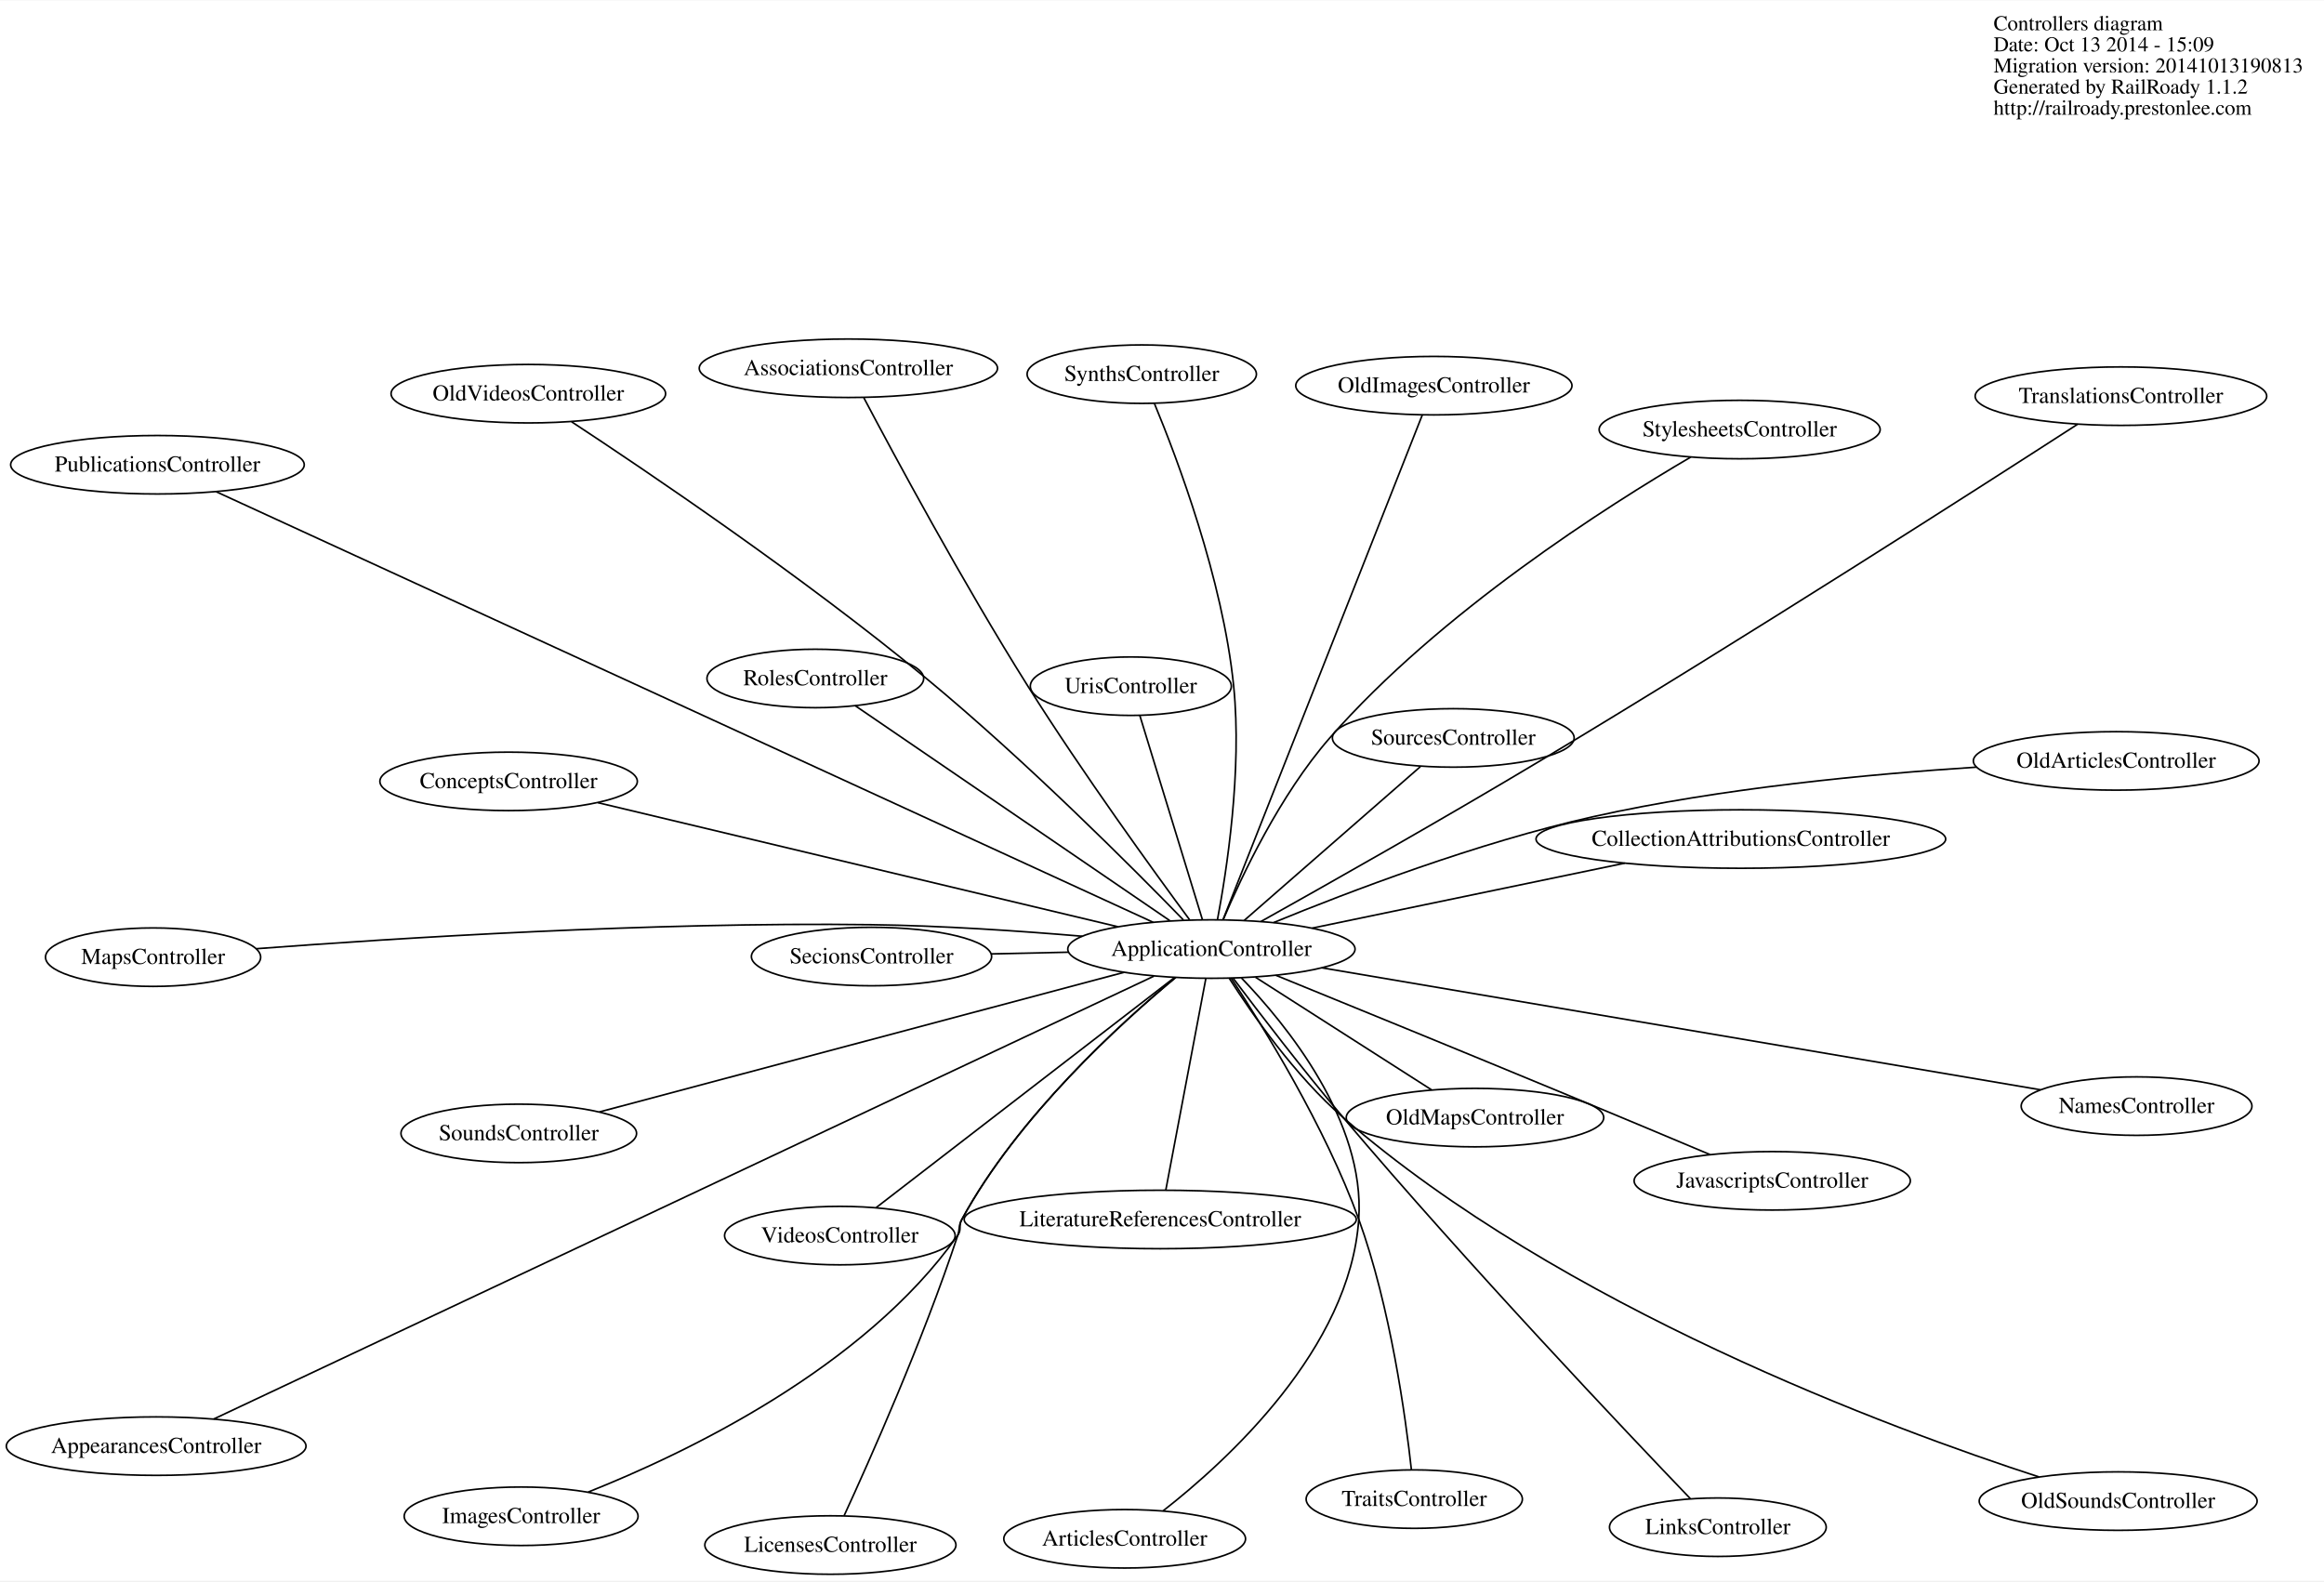
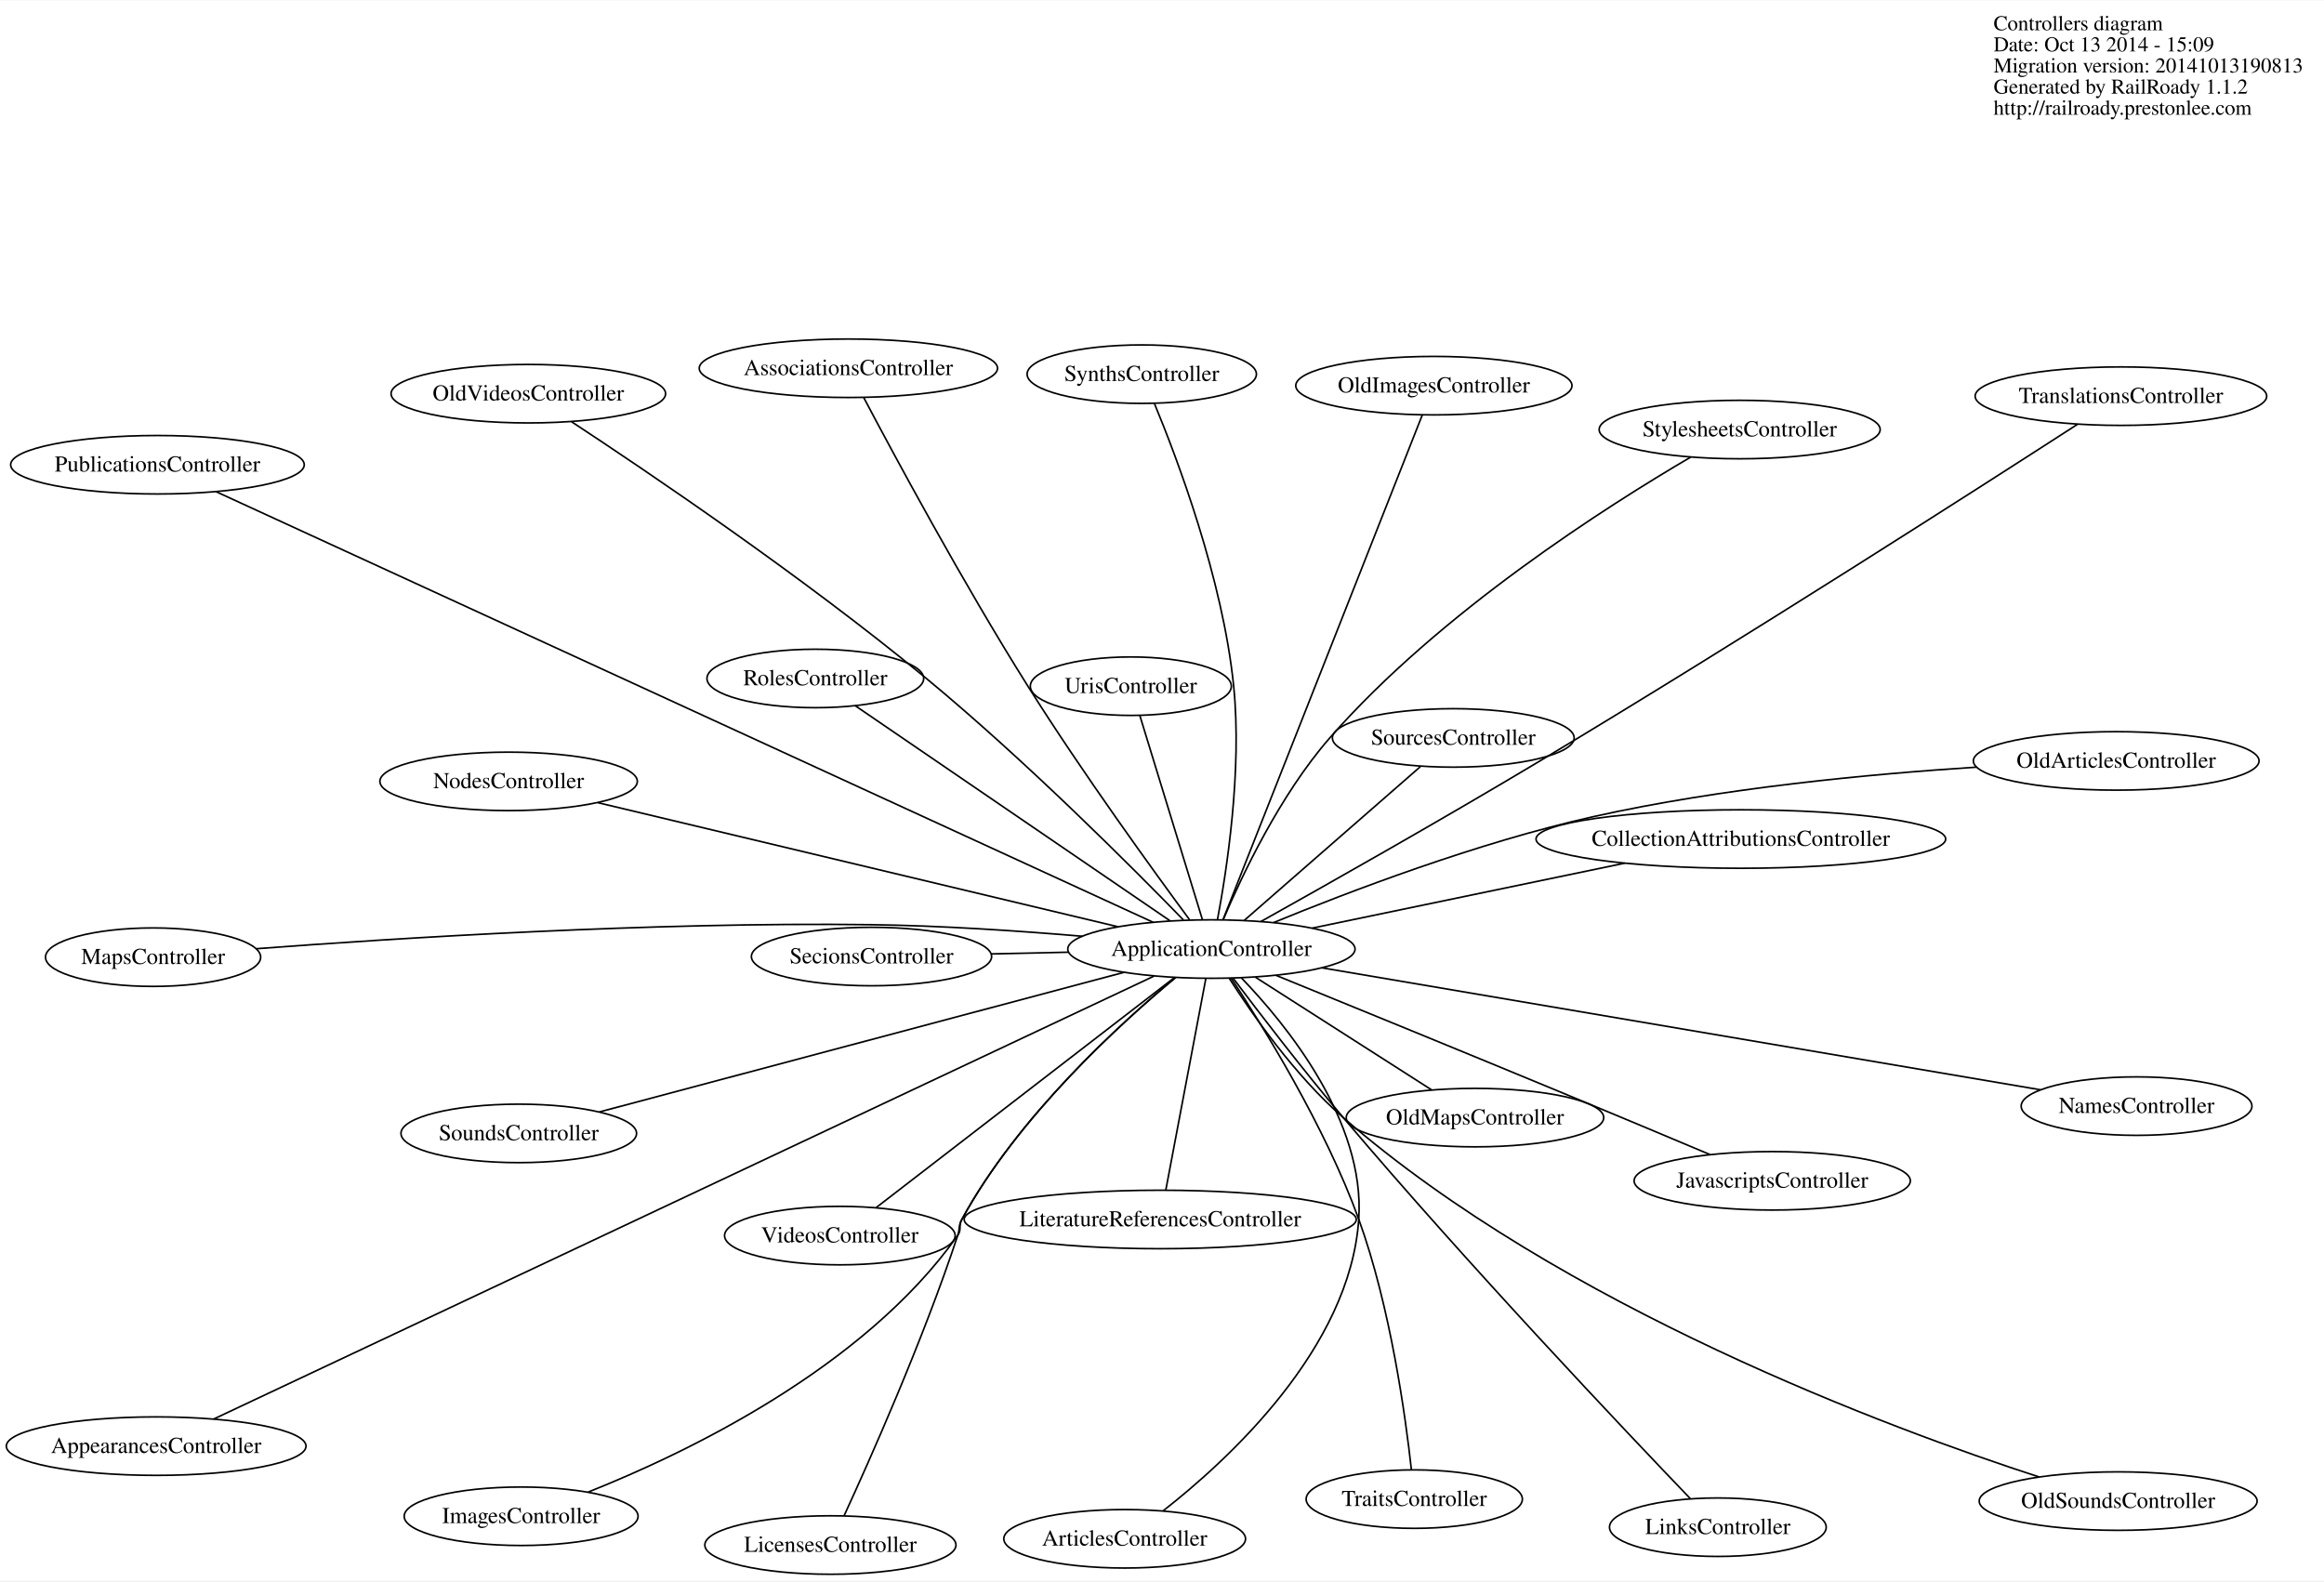
<svg xmlns="http://www.w3.org/2000/svg" width="1430pt" height="973pt" viewBox="0.00 0.00 1430.45 972.86">
  <g id="graph0" class="graph" transform="scale(1 1) rotate(0) translate(732.76 563.5)">
    <polygon fill="white" stroke="none" points="-732.76,409.364 -732.76,-563.5 697.688,-563.5 697.688,409.364 -732.76,409.364" />
    <g id="node1" class="node">
      <text text-anchor="start" x="494.312" y="-545.1" font-family="Times,serif" font-size="13.00">Controllers diagram</text>
      <text text-anchor="start" x="494.312" y="-532.1" font-family="Times,serif" font-size="13.00">Date: Oct 13 2014 - 15:09</text>
      <text text-anchor="start" x="494.312" y="-519.1" font-family="Times,serif" font-size="13.00">Migration version: 20141013190813</text>
      <text text-anchor="start" x="494.312" y="-506.1" font-family="Times,serif" font-size="13.00">Generated by RailRoady 1.1.2</text>
      <text text-anchor="start" x="494.312" y="-493.1" font-family="Times,serif" font-size="13.00">http://railroady.prestonlee.com</text>
    </g>
    <g id="node2" class="node">
      <ellipse fill="none" stroke="black" cx="-636.639" cy="326.489" rx="92.241" ry="18" />
      <text text-anchor="middle" x="-636.639" y="330.689" font-family="Times,serif" font-size="14.00">AppearancesController</text>
    </g>
    <g id="node3" class="node">
      <ellipse fill="none" stroke="black" cx="12.882" cy="20.5" rx="88.417" ry="18" />
      <text text-anchor="middle" x="12.882" y="24.7" font-family="Times,serif" font-size="14.00">ApplicationController</text>
    </g>
    <g id="edge1" class="edge">
      <path fill="none" stroke="black" d="M-22.5,37.169C-135.671,90.484 -488.008,256.469 -601.225,309.805" />
    </g>
    <g id="node4" class="node">
      <ellipse fill="none" stroke="black" cx="-40.514" cy="383.533" rx="74.402" ry="18" />
      <text text-anchor="middle" x="-40.514" y="387.733" font-family="Times,serif" font-size="14.00">ArticlesController</text>
    </g>
    <g id="edge2" class="edge">
      <path fill="none" stroke="black" d="M31.321,38.239C58.98,66.933 107.585,126.435 103.565,186.814 98.264,266.436 22.653,335.459 -16.852,366.322" />
    </g>
    <g id="node5" class="node">
      <ellipse fill="none" stroke="black" cx="-210.571" cy="-337.034" rx="91.808" ry="18" />
      <text text-anchor="middle" x="-210.571" y="-332.834" font-family="Times,serif" font-size="14.00">AssociationsController</text>
    </g>
    <g id="edge3" class="edge">
      <path fill="none" stroke="black" d="M-0.565,2.455C-22.337,-27.022 -66.266,-87.597 -100.003,-141.204 -140.139,-204.978 -182.602,-283.897 -201.07,-318.878" />
    </g>
    <g id="node6" class="node">
      <ellipse fill="none" stroke="black" cx="338.753" cy="-47.229" rx="126.087" ry="18" />
      <text text-anchor="middle" x="338.753" y="-43.029" font-family="Times,serif" font-size="14.00">CollectionAttributionsController</text>
    </g>
    <g id="edge4" class="edge">
      <path fill="none" stroke="black" d="M74.943,7.602C129.789,-3.798 209.774,-20.422 267.279,-32.373" />
    </g>
    <g id="node7" class="node">
      <ellipse fill="none" stroke="black" cx="-419.702" cy="-82.725" rx="79.239" ry="18" />
-       <text text-anchor="middle" x="-419.702" y="-78.525" font-family="Times,serif" font-size="14.00">ConceptsController</text>
+       <text text-anchor="middle" x="-419.702" y="-78.525" font-family="Times,serif" font-size="14.00">NodesController</text>
    </g>
    <g id="edge5" class="edge">
      <path fill="none" stroke="black" d="M-44.562,6.793C-128.219,-13.17 -282.534,-49.993 -364.757,-69.614" />
    </g>
    <g id="node8" class="node">
      <ellipse fill="none" stroke="black" cx="-412.002" cy="369.657" rx="71.988" ry="18" />
      <text text-anchor="middle" x="-412.002" y="373.857" font-family="Times,serif" font-size="14.00">ImagesController</text>
    </g>
    <g id="edge6" class="edge">
      <path fill="none" stroke="black" d="M-9.116,37.97C-42.713,65.859 -106.513,123.789 -140.815,187.112 -142.91,190.979 -140.708,193.111 -143.242,196.704 -200.963,278.551 -310.898,330.962 -370.723,354.757" />
    </g>
    <g id="node9" class="node">
      <ellipse fill="none" stroke="black" cx="358.067" cy="163.169" rx="85.019" ry="18" />
      <text text-anchor="middle" x="358.067" y="167.369" font-family="Times,serif" font-size="14.00">JavascriptsController</text>
    </g>
    <g id="edge7" class="edge">
      <path fill="none" stroke="black" d="M52.515,36.63C96.443,54.535 169.371,84.338 232.048,110.323 261.524,122.543 294.813,136.51 319.772,147.015" />
    </g>
    <g id="node10" class="node">
      <ellipse fill="none" stroke="black" cx="-221.641" cy="387.364" rx="77.292" ry="18" />
      <text text-anchor="middle" x="-221.641" y="391.564" font-family="Times,serif" font-size="14.00">LicensesController</text>
    </g>
    <g id="edge8" class="edge">
      <path fill="none" stroke="black" d="M-9.116,37.97C-42.713,65.859 -106.513,123.789 -140.815,187.112 -142.91,190.979 -141.863,192.529 -143.242,196.704 -164.678,261.615 -197.769,335.799 -213.191,369.285" />
    </g>
    <g id="node11" class="node">
      <ellipse fill="none" stroke="black" cx="324.6" cy="376.397" rx="66.701" ry="18" />
      <text text-anchor="middle" x="324.6" y="380.597" font-family="Times,serif" font-size="14.00">LinksController</text>
    </g>
    <g id="edge9" class="edge">
      <path fill="none" stroke="black" d="M26.278,38.474C42.061,59.449 69.29,95.006 94.136,124.367 170.927,215.114 268.801,318.311 307.629,358.792" />
    </g>
    <g id="node12" class="node">
      <ellipse fill="none" stroke="black" cx="-18.625" cy="186.963" rx="120.688" ry="18" />
      <text text-anchor="middle" x="-18.625" y="191.163" font-family="Times,serif" font-size="14.00">LiteratureReferencesController</text>
    </g>
    <g id="edge10" class="edge">
      <path fill="none" stroke="black" d="M9.45,38.632C3.39,70.652 -9.14,136.849 -15.197,168.854" />
    </g>
    <g id="node13" class="node">
      <ellipse fill="none" stroke="black" cx="-638.537" cy="25.494" rx="66.217" ry="18" />
      <text text-anchor="middle" x="-638.537" y="29.694" font-family="Times,serif" font-size="14.00">MapsController</text>
    </g>
    <g id="edge11" class="edge">
      <path fill="none" stroke="black" d="M-66.527,12.619C-105.596,9.301 -153.418,6.071 -196.398,5.504 -331.238,3.728 -488.994,13.782 -574.875,20.28" />
    </g>
    <g id="node14" class="node">
      <ellipse fill="none" stroke="black" cx="582.317" cy="117.179" rx="71.027" ry="18" />
      <text text-anchor="middle" x="582.317" y="121.379" font-family="Times,serif" font-size="14.00">NamesController</text>
    </g>
    <g id="edge12" class="edge">
      <path fill="none" stroke="black" d="M80.722,32.018C193.229,51.12 416.559,89.037 523.097,107.125" />
    </g>
    <g id="node15" class="node">
      <ellipse fill="none" stroke="black" cx="569.786" cy="-95.322" rx="87.933" ry="18" />
      <text text-anchor="middle" x="569.786" y="-91.122" font-family="Times,serif" font-size="14.00">OldArticlesController</text>
    </g>
    <g id="edge13" class="edge">
      <path fill="none" stroke="black" d="M51.199,4.177C97.098,-14.659 176.735,-45.078 247.983,-61.009 326.803,-78.633 418.572,-87.283 483.895,-91.481" />
    </g>
    <g id="node16" class="node">
      <ellipse fill="none" stroke="black" cx="149.804" cy="-326.32" rx="85.019" ry="18" />
      <text text-anchor="middle" x="149.804" y="-322.12" font-family="Times,serif" font-size="14.00">OldImagesController</text>
    </g>
    <g id="edge14" class="edge">
      <path fill="none" stroke="black" d="M20.051,2.342C43.712,-57.59 119.149,-248.673 142.706,-308.342" />
    </g>
    <g id="node17" class="node">
      <ellipse fill="none" stroke="black" cx="175.108" cy="124.259" rx="79.247" ry="18" />
      <text text-anchor="middle" x="175.108" y="128.459" font-family="Times,serif" font-size="14.00">OldMapsController</text>
    </g>
    <g id="edge15" class="edge">
      <path fill="none" stroke="black" d="M40.035,37.867C70.162,57.136 118.463,88.029 148.406,107.18" />
    </g>
    <g id="node18" class="node">
      <ellipse fill="none" stroke="black" cx="570.991" cy="360.324" rx="85.538" ry="18" />
      <text text-anchor="middle" x="570.991" y="364.524" font-family="Times,serif" font-size="14.00">OldSoundsController</text>
    </g>
    <g id="edge16" class="edge">
      <path fill="none" stroke="black" d="M23.778,38.376C37.935,60.546 64.389,98.564 94.136,124.367 228.453,240.878 430.399,315.585 522.32,345.478" />
    </g>
    <g id="node19" class="node">
      <ellipse fill="none" stroke="black" cx="-407.566" cy="-321.371" rx="84.498" ry="18" />
      <text text-anchor="middle" x="-407.566" y="-317.171" font-family="Times,serif" font-size="14.00">OldVideosController</text>
    </g>
    <g id="edge17" class="edge">
      <path fill="none" stroke="black" d="M-4.318,2.618C-34.94,-28.858 -101.458,-95.608 -162.72,-146.191 -238.493,-208.754 -335.021,-273.903 -380.956,-304.1" />
    </g>
    <g id="node20" class="node">
      <ellipse fill="none" stroke="black" cx="-635.846" cy="-277.634" rx="90.364" ry="18" />
      <text text-anchor="middle" x="-635.846" y="-273.434" font-family="Times,serif" font-size="14.00">PublicationsController</text>
    </g>
    <g id="edge18" class="edge">
      <path fill="none" stroke="black" d="M-22.92,4.047C-136.208,-48.017 -486.067,-208.8 -599.755,-261.048" />
    </g>
    <g id="node21" class="node">
      <ellipse fill="none" stroke="black" cx="-230.92" cy="-146.074" rx="66.701" ry="18" />
      <text text-anchor="middle" x="-230.92" y="-141.874" font-family="Times,serif" font-size="14.00">RolesController</text>
    </g>
    <g id="edge19" class="edge">
      <path fill="none" stroke="black" d="M-12.748,2.989C-59.939,-29.254 -159.978,-97.604 -206.358,-129.293" />
    </g>
    <g id="node22" class="node">
      <ellipse fill="none" stroke="black" cx="-196.336" cy="25.104" rx="73.934" ry="18" />
      <text text-anchor="middle" x="-196.336" y="29.304" font-family="Times,serif" font-size="14.00">SecionsController</text>
    </g>
    <g id="edge20" class="edge">
      <path fill="none" stroke="black" d="M-74.936,22.433C-90.815,22.782 -107.224,23.143 -122.648,23.483" />
    </g>
    <g id="node23" class="node">
      <ellipse fill="none" stroke="black" cx="-413.451" cy="133.976" rx="72.507" ry="18" />
      <text text-anchor="middle" x="-413.451" y="138.176" font-family="Times,serif" font-size="14.00">SoundsController</text>
    </g>
    <g id="edge21" class="edge">
      <path fill="none" stroke="black" d="M-41.113,34.872C-124.465,57.057 -283.251,99.321 -363.855,120.775" />
    </g>
    <g id="node24" class="node">
      <ellipse fill="none" stroke="black" cx="161.748" cy="-109.474" rx="74.41" ry="18" />
      <text text-anchor="middle" x="161.748" y="-105.274" font-family="Times,serif" font-size="14.00">SourcesController</text>
    </g>
    <g id="edge22" class="edge">
      <path fill="none" stroke="black" d="M32.959,2.971C61.371,-21.835 113.016,-66.927 141.514,-91.808" />
    </g>
    <g id="node25" class="node">
      <ellipse fill="none" stroke="black" cx="338.017" cy="-299.3" rx="86.496" ry="18" />
      <text text-anchor="middle" x="338.017" y="-295.1" font-family="Times,serif" font-size="14.00">StylesheetsController</text>
    </g>
    <g id="edge23" class="edge">
      <path fill="none" stroke="black" d="M20.226,2.213C31.511,-24.383 55.065,-74.378 85.693,-109.422 153.339,-186.822 257.251,-252.702 308.017,-282.416" />
    </g>
    <g id="node26" class="node">
      <ellipse fill="none" stroke="black" cx="-29.993" cy="-333.398" rx="70.577" ry="18" />
      <text text-anchor="middle" x="-29.993" y="-329.198" font-family="Times,serif" font-size="14.00">SynthsController</text>
    </g>
    <g id="edge24" class="edge">
      <path fill="none" stroke="black" d="M16.581,2.51C22.24,-27.398 31.865,-89.224 26.568,-141.433 19.87,-207.455 -8.319,-281.818 -22.201,-315.324" />
    </g>
    <g id="node27" class="node">
      <ellipse fill="none" stroke="black" cx="137.734" cy="359.107" rx="66.556" ry="18" />
      <text text-anchor="middle" x="137.734" y="363.307" font-family="Times,serif" font-size="14.00">TraitsController</text>
    </g>
    <g id="edge25" class="edge">
      <path fill="none" stroke="black" d="M25.158,38.582C44.715,68.229 82.847,129.609 103.565,186.814 123.192,241.004 132.463,309.089 135.971,341.016" />
    </g>
    <g id="node28" class="node">
      <ellipse fill="none" stroke="black" cx="572.693" cy="-319.854" rx="89.733" ry="18" />
      <text text-anchor="middle" x="572.693" y="-315.654" font-family="Times,serif" font-size="14.00">TranslationsController</text>
    </g>
    <g id="edge26" class="edge">
      <path fill="none" stroke="black" d="M43.335,3.556C83.198,-18.738 155.122,-59.352 215.67,-95.652 340.592,-170.544 487.035,-264.479 546.055,-302.597" />
    </g>
    <g id="node29" class="node">
      <ellipse fill="none" stroke="black" cx="-36.718" cy="-141.318" rx="61.874" ry="18" />
      <text text-anchor="middle" x="-36.718" y="-137.118" font-family="Times,serif" font-size="14.00">UrisController</text>
    </g>
    <g id="edge27" class="edge">
      <path fill="none" stroke="black" d="M7.289,2.252C-2.288,-28.992 -21.71,-92.356 -31.22,-123.384" />
    </g>
    <g id="node30" class="node">
      <ellipse fill="none" stroke="black" cx="-215.822" cy="196.89" rx="70.967" ry="18" />
      <text text-anchor="middle" x="-215.822" y="201.09" font-family="Times,serif" font-size="14.00">VideosController</text>
    </g>
    <g id="edge28" class="edge">
      <path fill="none" stroke="black" d="M-9.883,38.058C-53.834,71.955 -149.877,146.029 -193.487,179.663" />
    </g>
  </g>
</svg>
